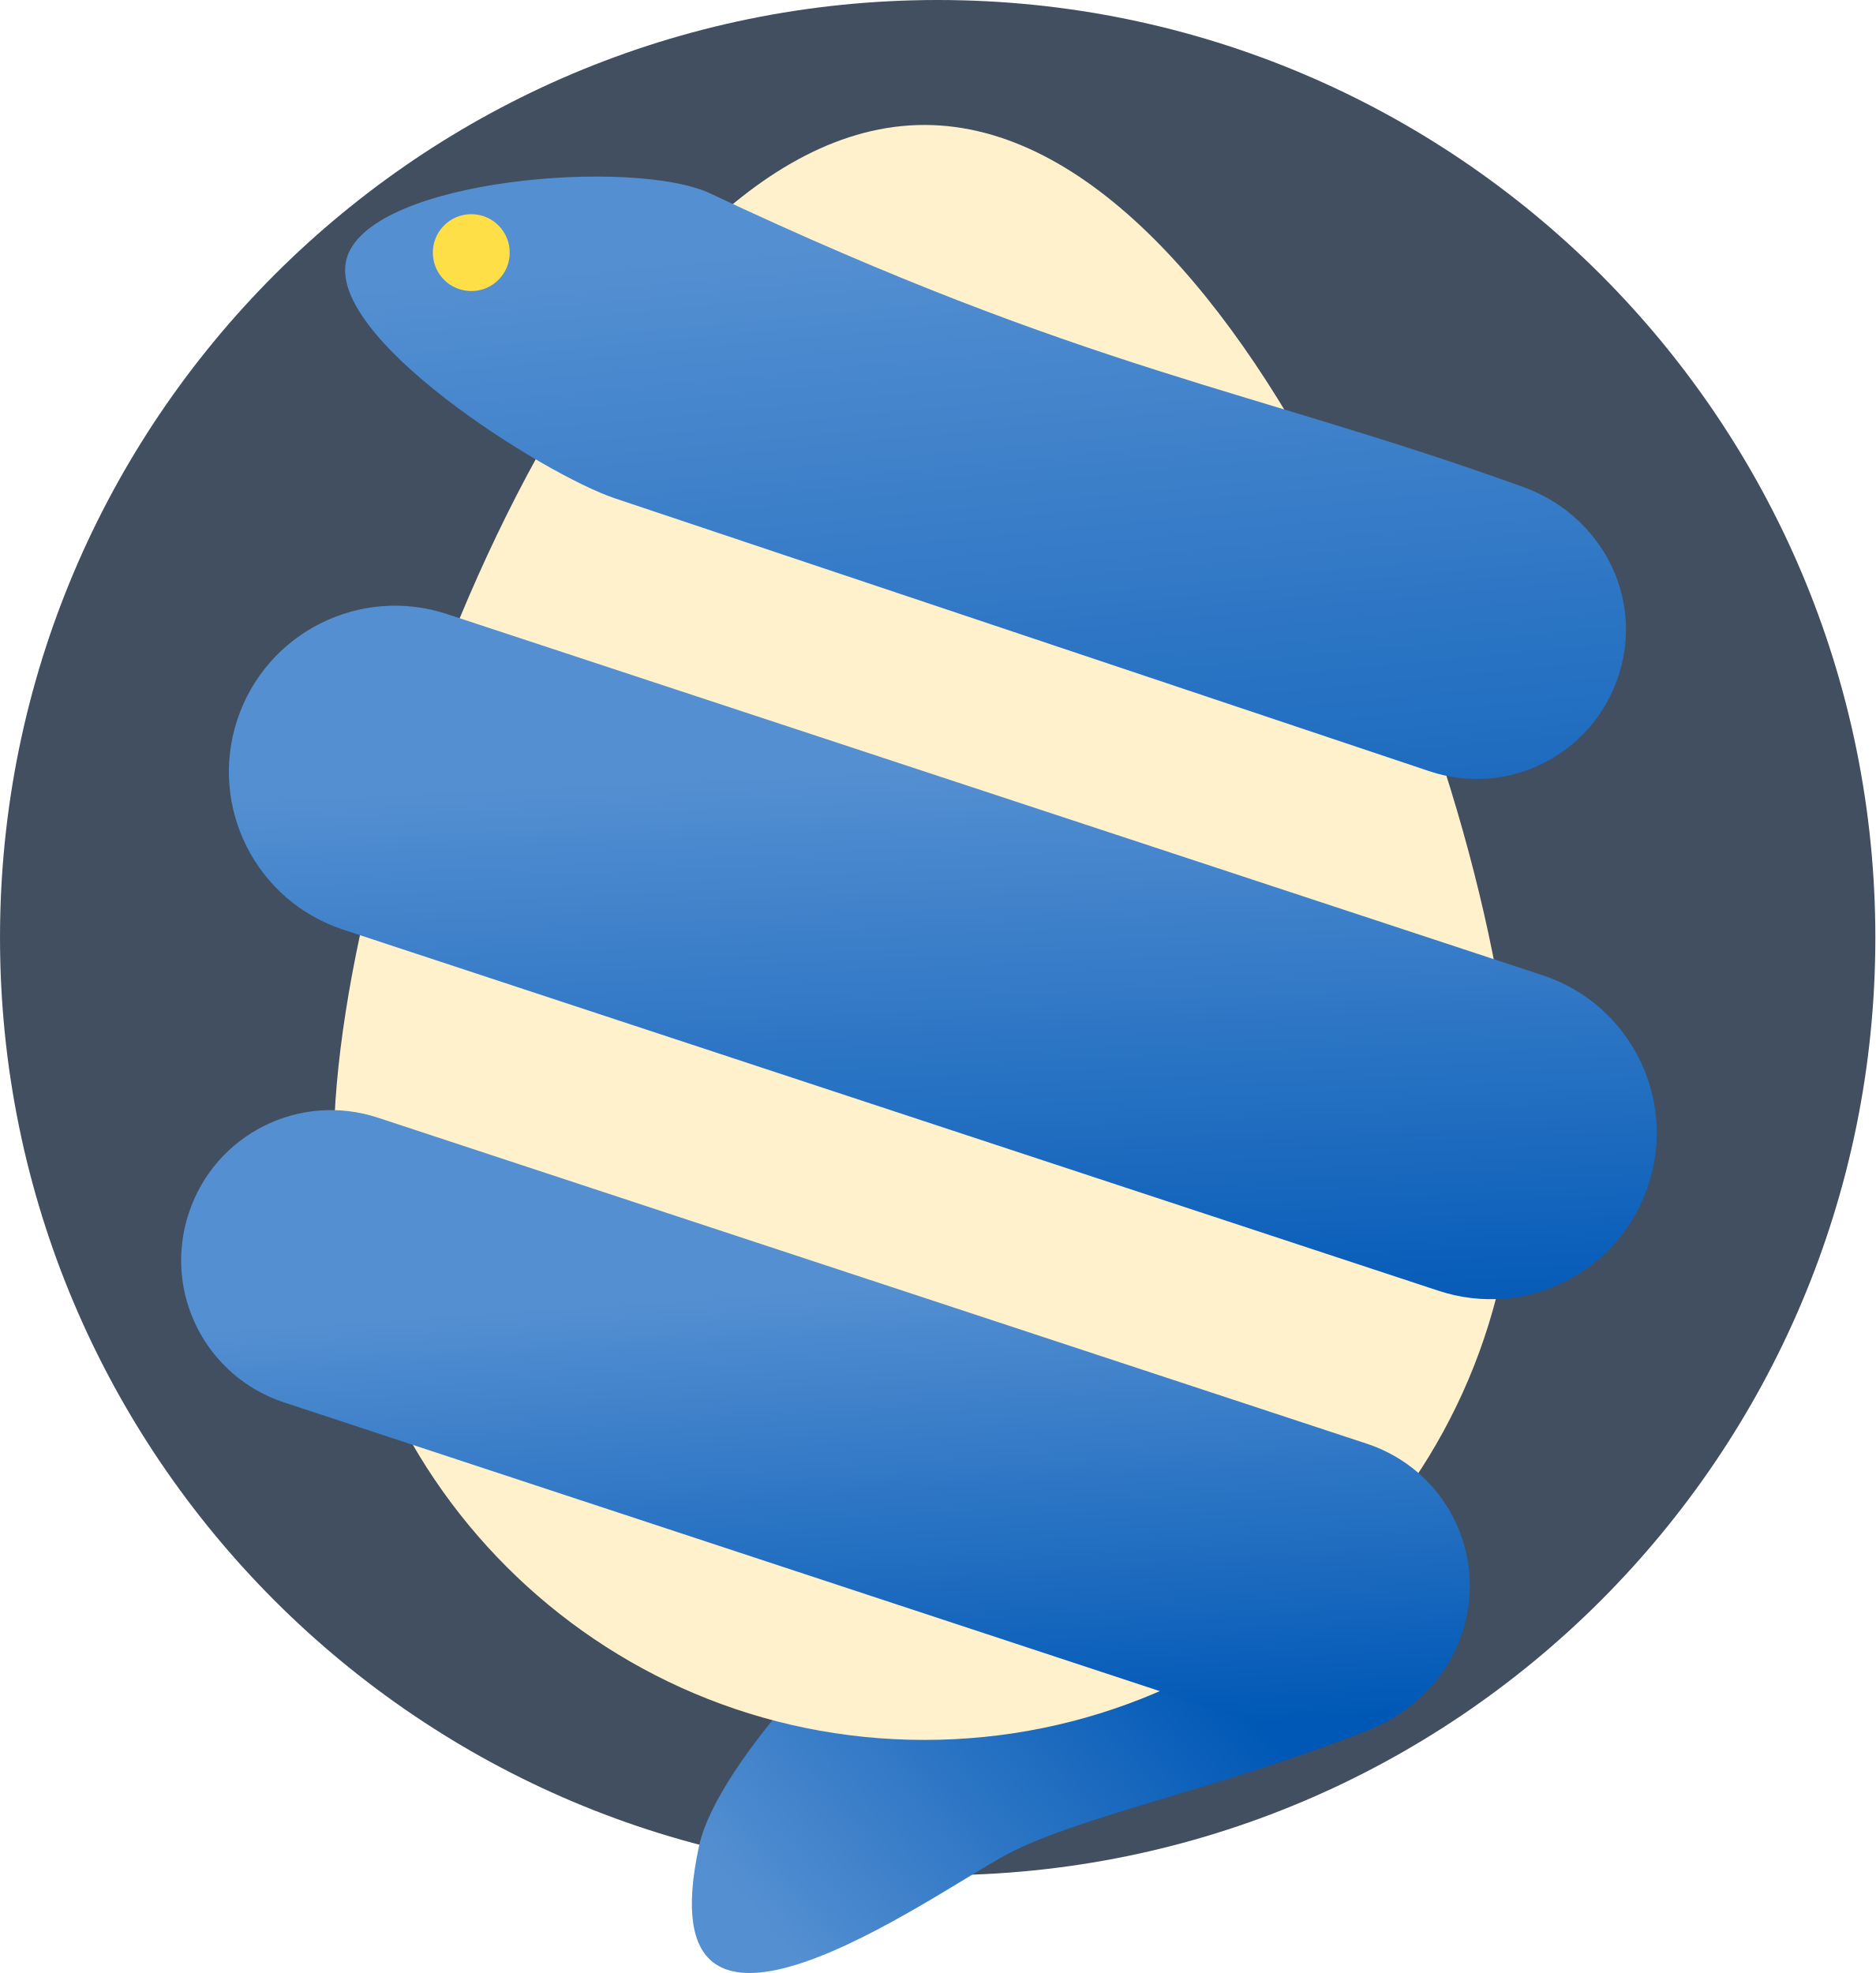
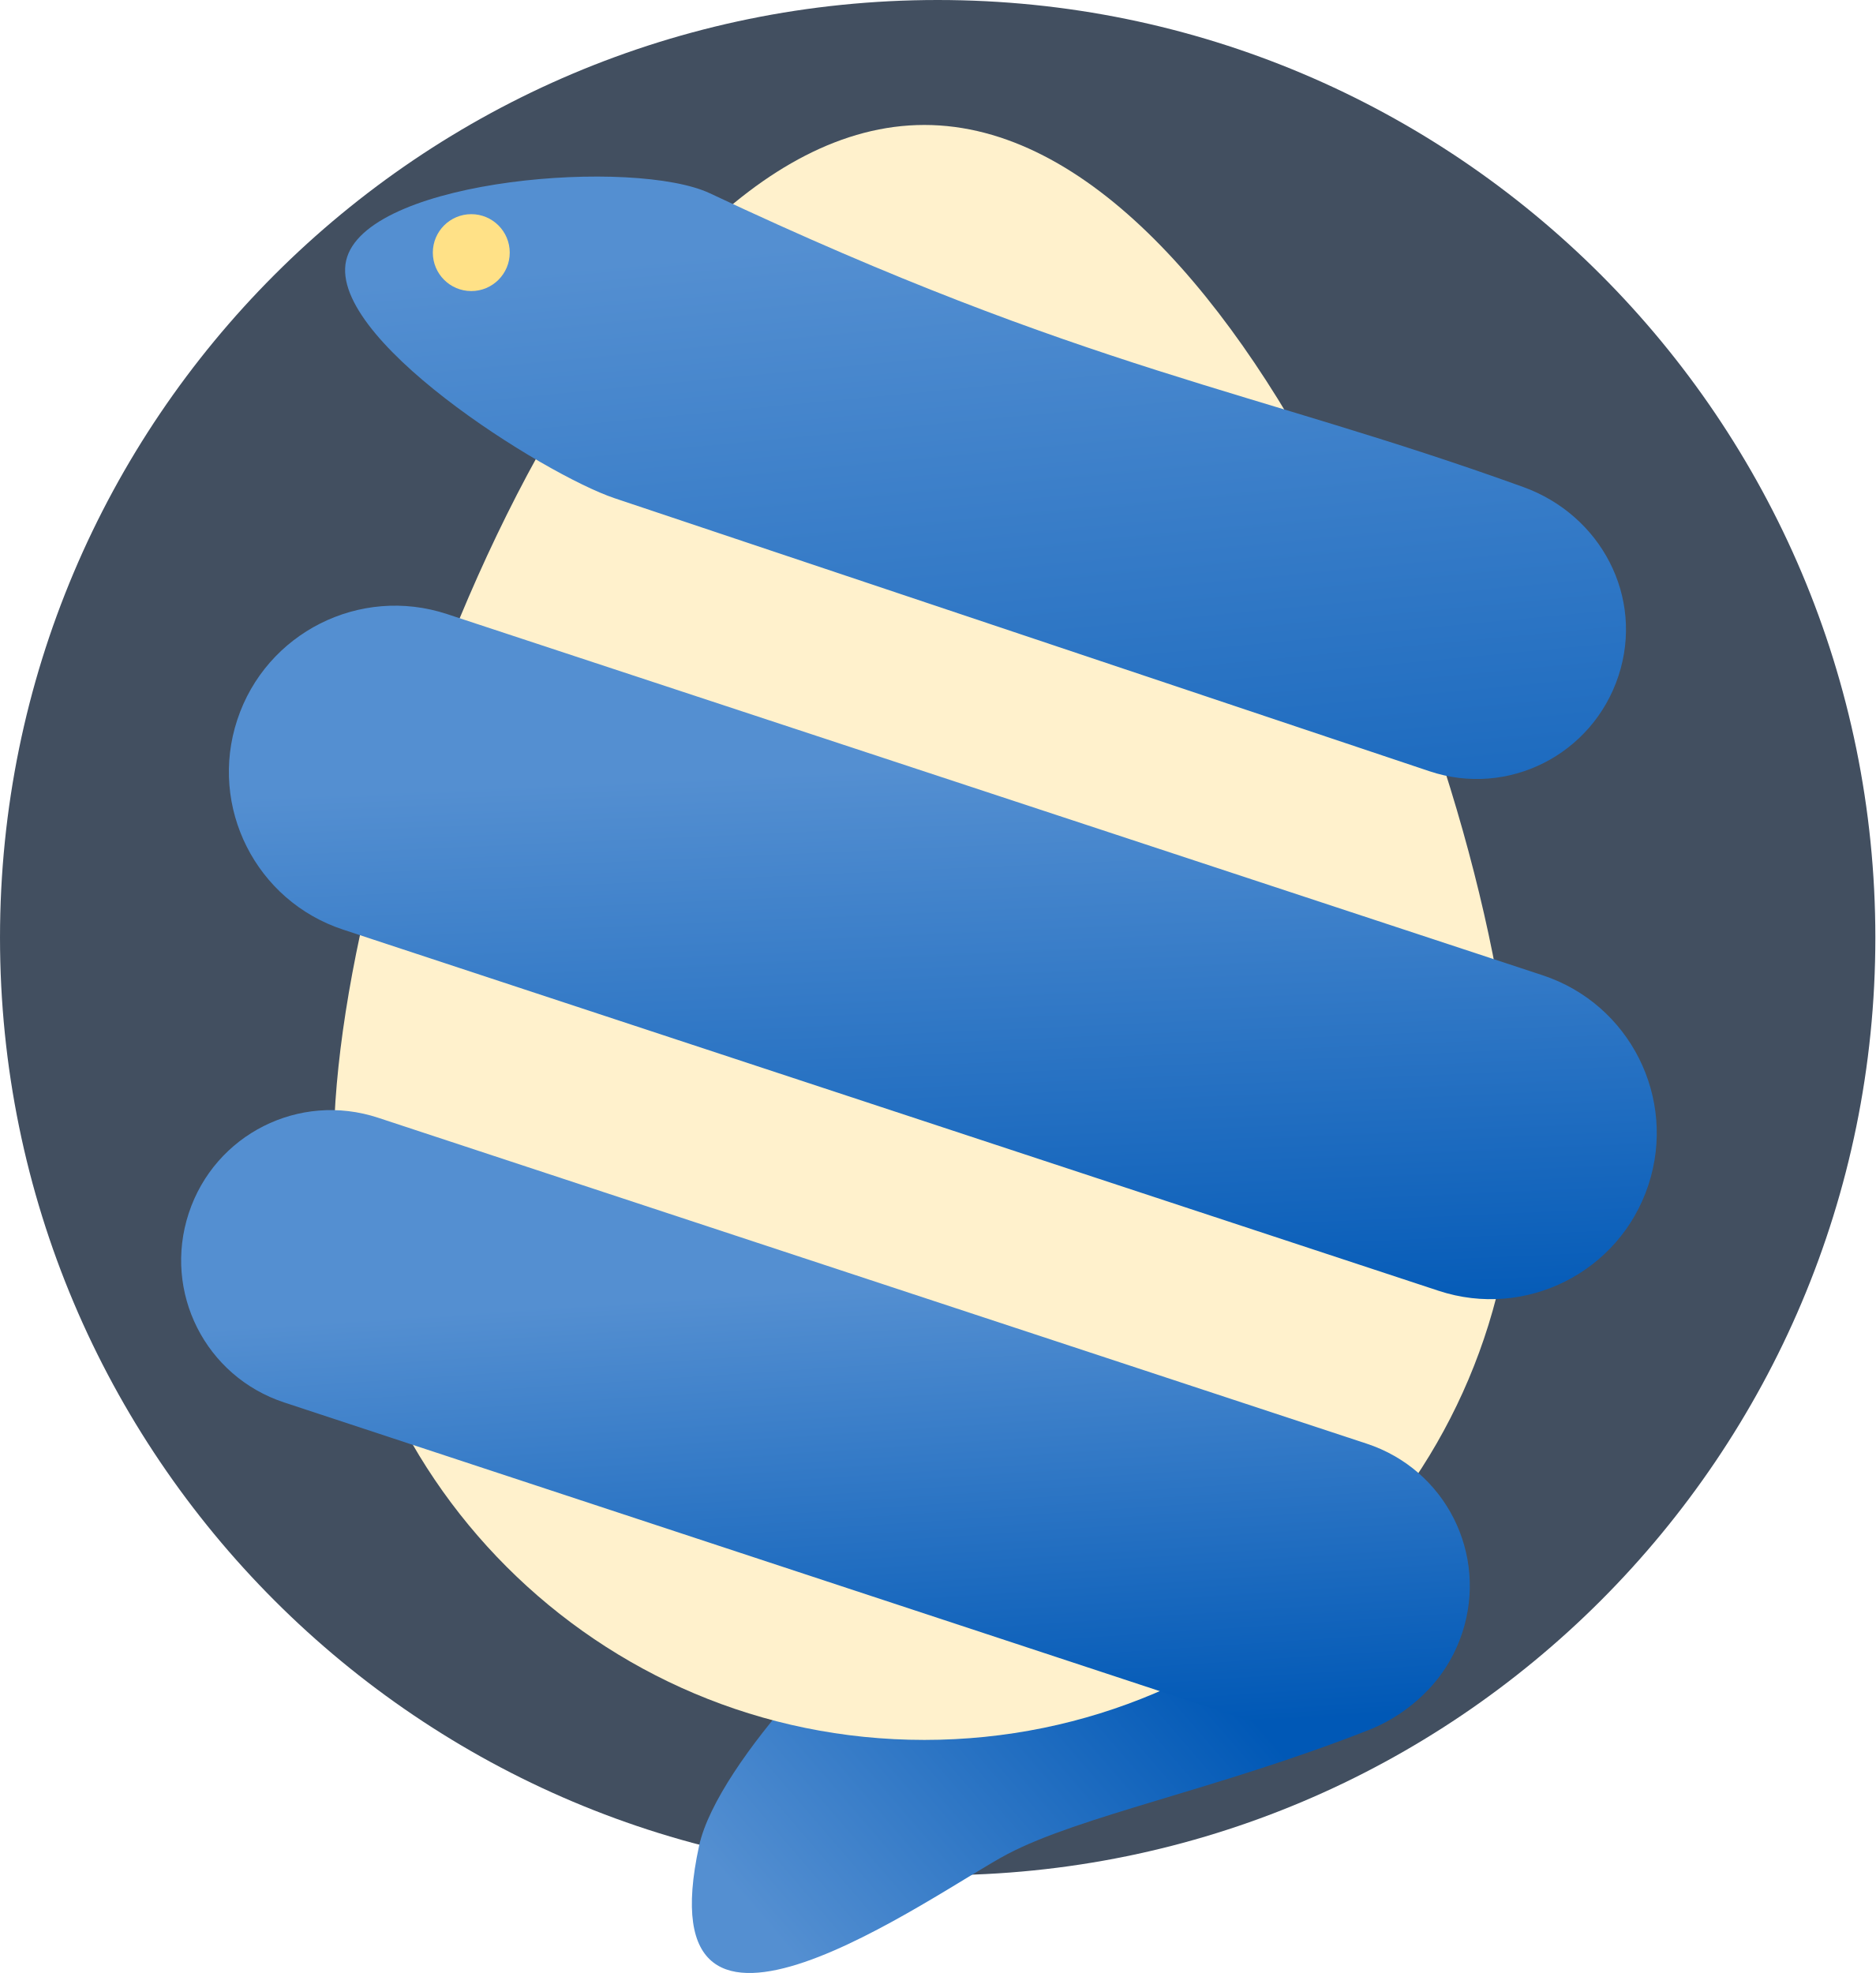
<svg xmlns="http://www.w3.org/2000/svg" xmlns:xlink="http://www.w3.org/1999/xlink" width="265.407mm" height="279.237mm" viewBox="0 0 265.407 279.237" version="1.1" id="svg8">
  <defs id="defs2">
    <linearGradient id="linearGradient4608">
      <stop style="stop-color:#548fd1;stop-opacity:1" offset="0" id="stop4604" />
      <stop style="stop-color:#0058b6;stop-opacity:1" offset="1" id="stop4606" />
    </linearGradient>
    <linearGradient xlink:href="#linearGradient4608" id="linearGradient5150" x1="80.428" y1="241.036" x2="113.316" y2="212.71" gradientUnits="userSpaceOnUse" />
    <linearGradient xlink:href="#linearGradient4608" id="linearGradient5293" x1="86.718" y1="189.857" x2="91.034" y2="255.209" gradientUnits="userSpaceOnUse" gradientTransform="translate(0.5291666)" />
    <linearGradient xlink:href="#linearGradient4608" id="linearGradient5301" x1="-142.826" y1="-74.443" x2="-172.838" y2="-153.461" gradientUnits="userSpaceOnUse" gradientTransform="translate(-0.5025566,0.1656931)" />
    <linearGradient xlink:href="#linearGradient4608" id="linearGradient5309" x1="-88.689" y1="-15.871" x2="-140.497" y2="-134.132" gradientUnits="userSpaceOnUse" gradientTransform="rotate(-161.7526,0.2645833,-0.04249167)" />
  </defs>
  <g id="layer1" transform="translate(20.45878,-2.36084)">
    <circle style="opacity:1;fill:#424f60;fill-opacity:1;stroke:none;stroke-width:1.376;stroke-linejoin:round;stroke-miterlimit:4;stroke-dasharray:none;stroke-dashoffset:19.983;stroke-opacity:1" id="path4914" cx="112.245" cy="135.064" r="132.703" />
    <g id="g4924" transform="translate(3.917701,-4.874575)">
      <g transform="matrix(1.645453,0,0,1.645453,-48.54505,-117.2333)" id="g5142">
        <path style="opacity:1;fill:url(#linearGradient5150);fill-opacity:1.0;stroke:none;stroke-width:0.379;stroke-linejoin:round;stroke-miterlimit:4;stroke-dasharray:2.274, 2.274;stroke-dashoffset:19.994;stroke-opacity:1" d="m 132.087,224.572 c 6.703,-2.469 10.445,-9.499 8.208,-16.282 -2.237,-6.784 -9.499,-10.445 -16.282,-8.208 0,0 -27.896,11.617 -31.288,12.735 -3.392,1.118 -16.325,14.303 -17.908,21.586 -4.87,22.394 20.241,4.022 26.501,0.726 6.26,-3.296 17.878,-5.528 30.769,-10.557 z" id="rect4643-9" />
      </g>
      <path id="path3701-3" d="m 190.032,169.895 c 0,46.165 -37.424,83.589 -83.589,83.589 -46.165,0 -83.589,-37.424 -83.589,-83.589 -3e-6,-46.165 37.424,-144.975 83.589,-144.975 46.165,0 83.589,98.81 83.589,144.975 z" style="fill:#fff1cc;fill-opacity:1;stroke:none;stroke-width:0.87;stroke-linejoin:round;stroke-miterlimit:4;stroke-dasharray:5.223, 5.223;stroke-dashoffset:5.29;stroke-opacity:1" />
      <path id="rect4643" d="M 155.766,251.857 15.844,205.725 C 4.681,202.044 -1.342,190.095 2.338,178.933 6.018,167.77 17.968,161.747 29.13,165.427 l 139.922,46.132 c 11.162,3.68 17.186,15.629 13.506,26.792 -3.68,11.162 -15.629,17.186 -26.792,13.506 z" style="opacity:1;fill:url(#linearGradient5293);fill-opacity:1.0;stroke:none;stroke-width:0.624;stroke-linejoin:round;stroke-miterlimit:4;stroke-dasharray:3.742, 3.742;stroke-dashoffset:19.994;stroke-opacity:1" />
      <rect transform="rotate(-161.7526)" ry="23.509" y="-124.252" x="-253.184" height="47.019" width="210.279" id="rect4643-3" style="opacity:1;fill:url(#linearGradient5301);fill-opacity:1.0;stroke:none;stroke-width:0.691;stroke-linejoin:round;stroke-miterlimit:4;stroke-dasharray:4.147, 4.147;stroke-dashoffset:19.994;stroke-opacity:1" />
      <path id="rect4643-3-5" d="M 177.926,116.387 62.582,77.741 C 52.797,74.462 21.083,54.73 24.757,43.586 28.431,32.443 65.496,29.6 76.11,34.601 129.604,59.804 152.83,62.305 191.189,76.158 c 11.036,3.985 17.157,15.603 13.483,26.747 -3.674,11.144 -15.621,17.211 -26.747,13.483 z" style="opacity:1;fill:url(#linearGradient5309);fill-opacity:1;stroke:none;stroke-width:0.623;stroke-linejoin:round;stroke-miterlimit:4;stroke-dasharray:3.736, 3.736;stroke-dashoffset:19.994;stroke-opacity:1" />
-       <circle id="path4727" style="opacity:1;fill:#ffdf47;fill-opacity:1;stroke:none;stroke-width:0.87;stroke-linejoin:round;stroke-miterlimit:4;stroke-dasharray:5.223, 5.223;stroke-dashoffset:19.994;stroke-opacity:1" cy="42.988" cx="42.321" r="5.442" />
+       <circle id="path4727" style="opacity:1;fill:#ffe187;fill-opacity:1;stroke:none;stroke-width:0.87;stroke-linejoin:round;stroke-miterlimit:4;stroke-dasharray:5.223, 5.223;stroke-dashoffset:19.994;stroke-opacity:1" cy="42.988" cx="42.321" r="5.442" />
    </g>
  </g>
</svg>
